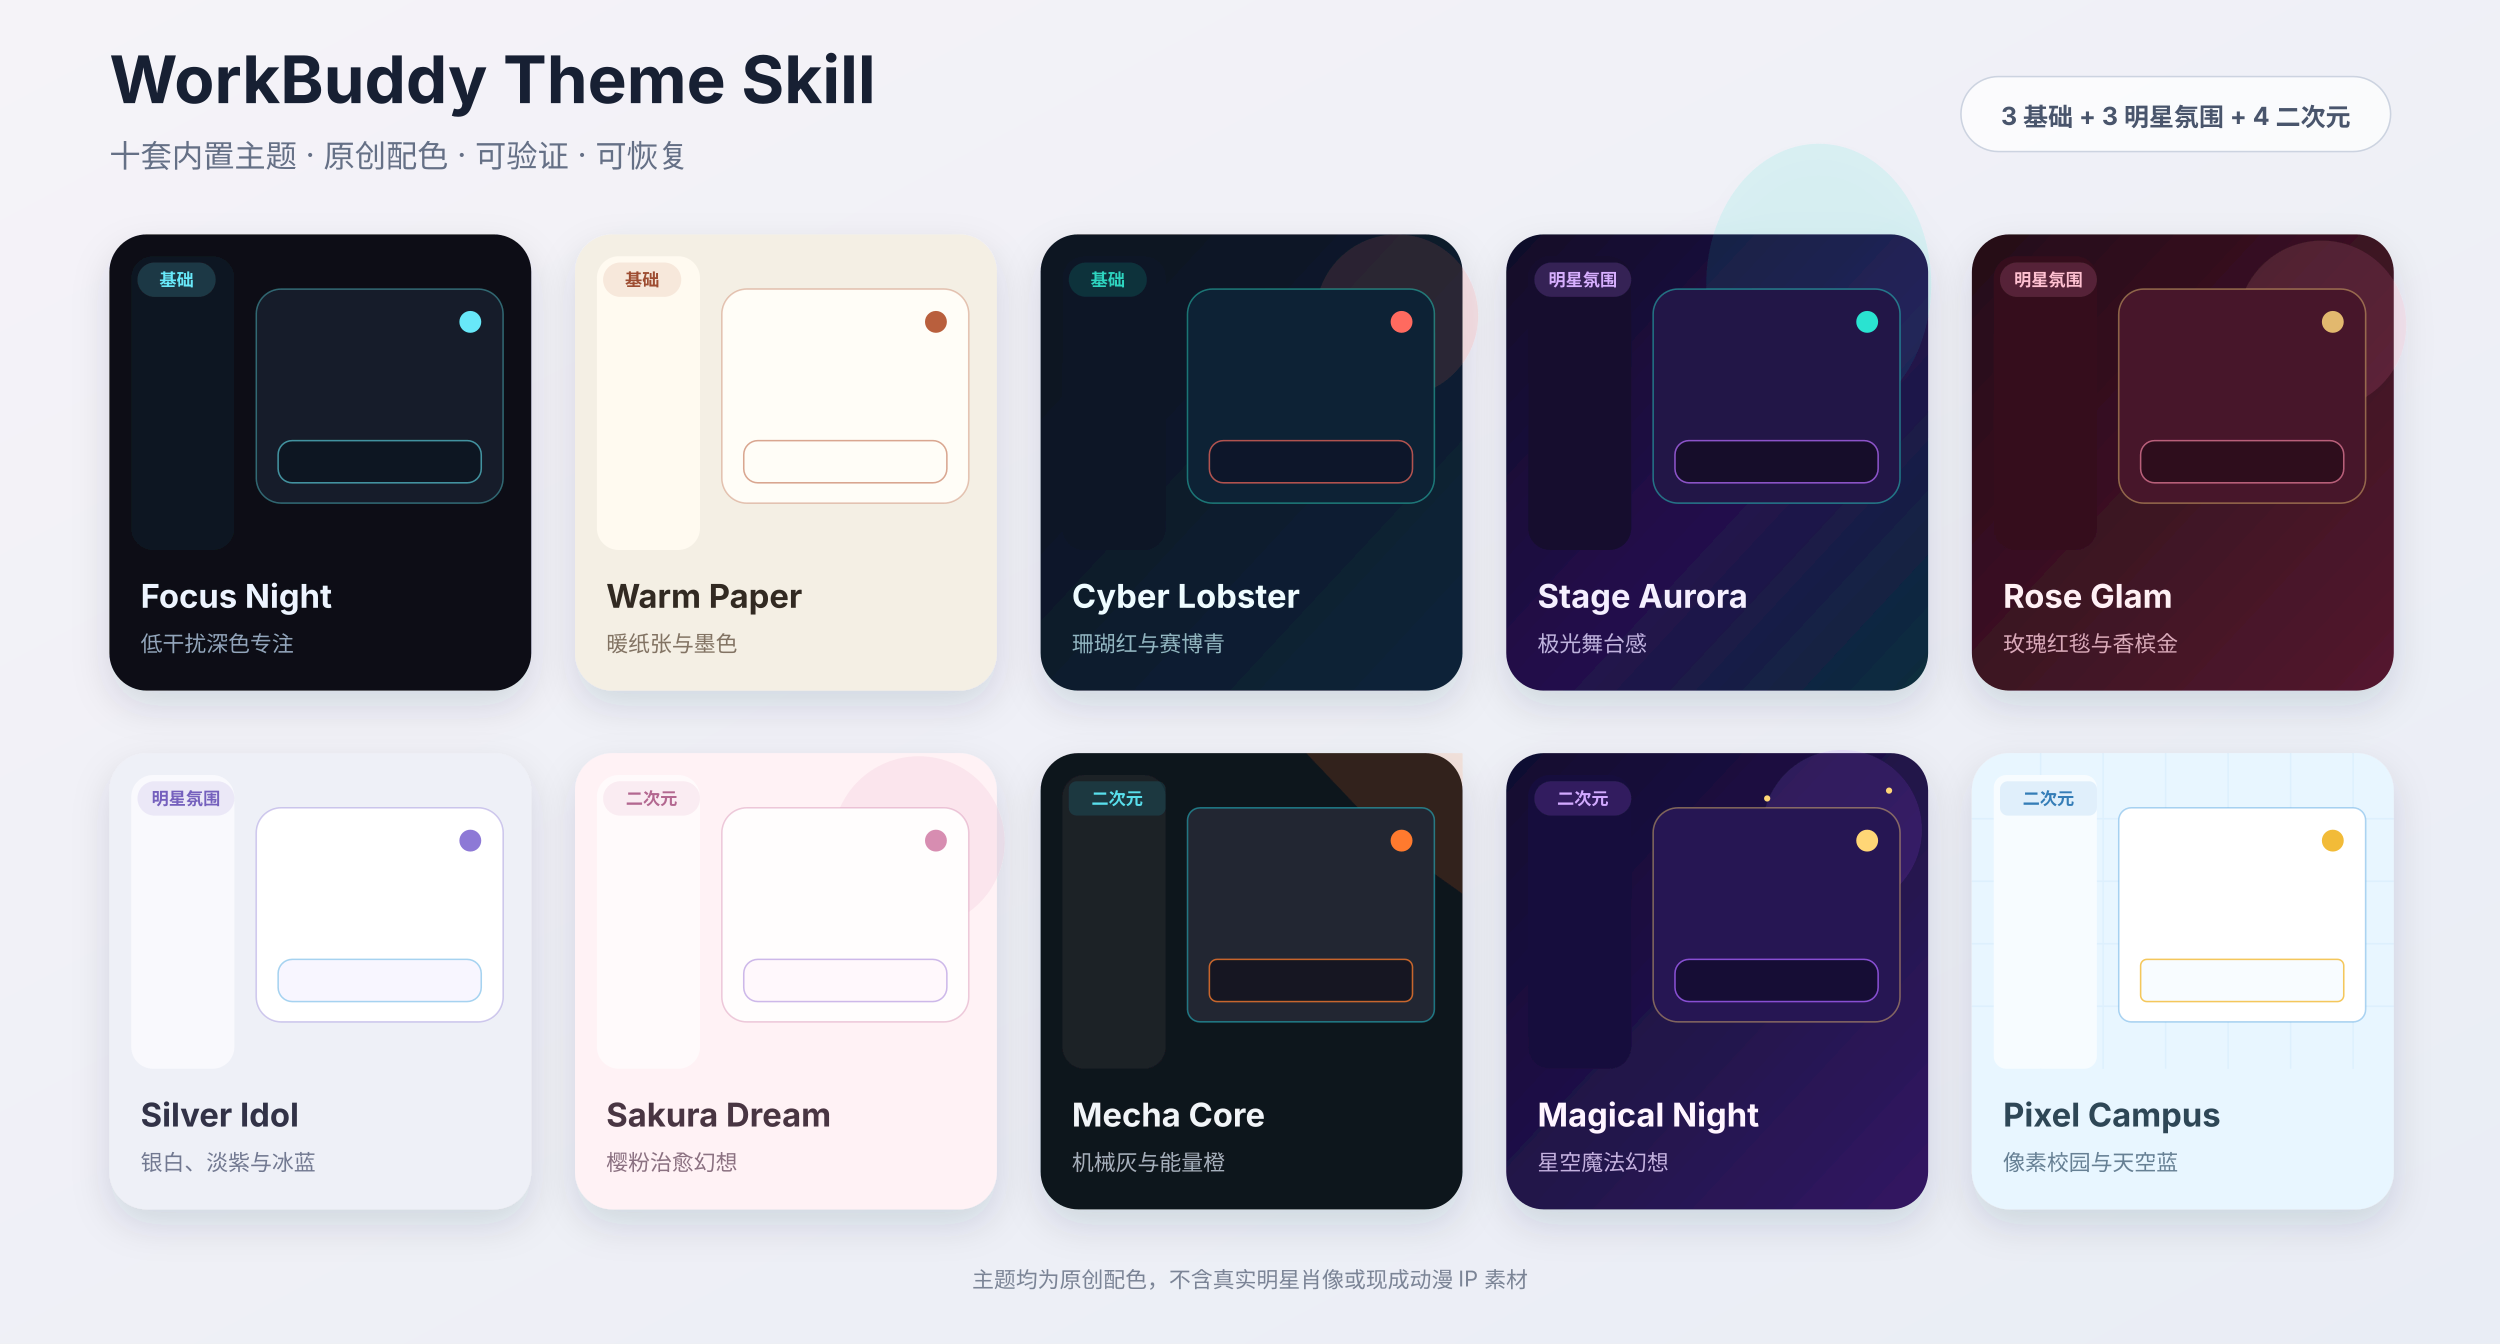
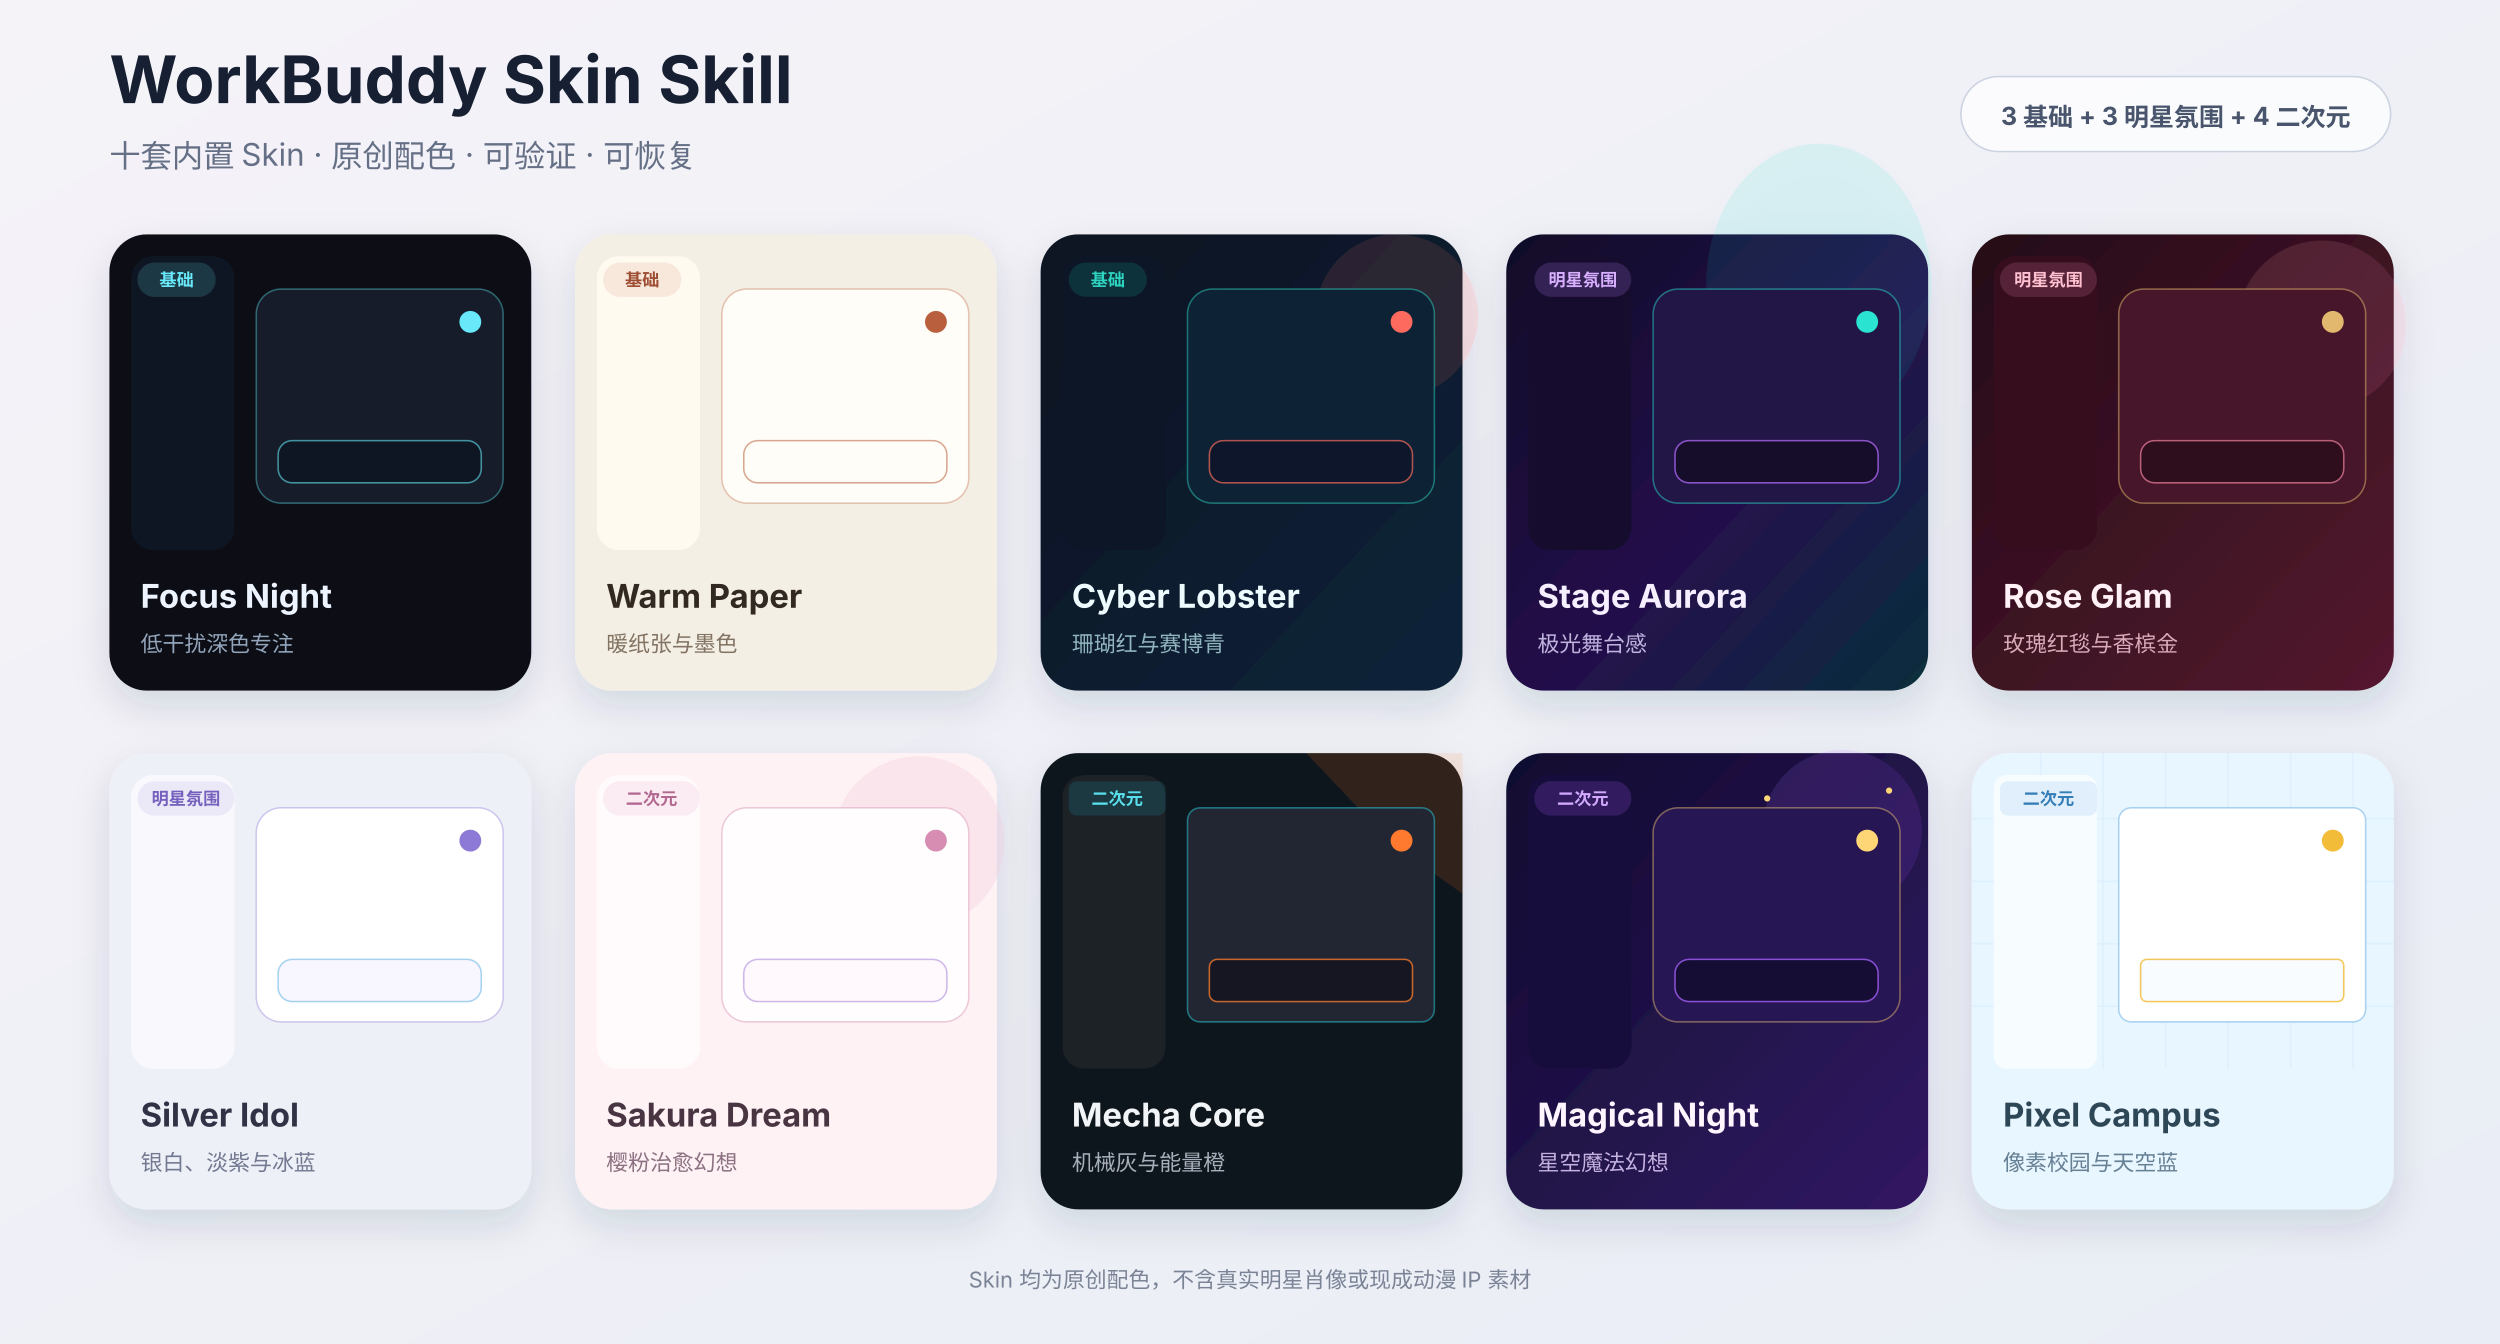
<svg xmlns="http://www.w3.org/2000/svg" width="1600" height="860" viewBox="0 0 1600 860" role="img" aria-labelledby="title desc">
  <defs>
    <linearGradient id="page" x1="0" x2="1" y1="0" y2="1">
      <stop offset="0" stop-color="#f5f3f8" />
      <stop offset="1" stop-color="#e9edf5" />
    </linearGradient>
    <linearGradient id="cyber" x1="0" x2="1" y1="0" y2="1">
      <stop offset="0" stop-color="#07111f" />
      <stop offset="1" stop-color="#10253a" />
    </linearGradient>
    <linearGradient id="aurora" x1="0" x2="1" y1="0" y2="1">
      <stop offset="0" stop-color="#100c27" />
      <stop offset=".56" stop-color="#24104c" />
      <stop offset="1" stop-color="#082f3d" />
    </linearGradient>
    <linearGradient id="rose" x1="0" x2="1" y1="0" y2="1">
      <stop offset="0" stop-color="#240c18" />
      <stop offset="1" stop-color="#54182e" />
    </linearGradient>
    <linearGradient id="magic" x1="0" x2="1" y1="0" y2="1">
      <stop offset="0" stop-color="#100d2f" />
      <stop offset="1" stop-color="#321763" />
    </linearGradient>
    <filter id="shadow" x="-15%" y="-15%" width="130%" height="140%">
      <feDropShadow dx="0" dy="10" stdDeviation="12" flood-color="#26334b" flood-opacity=".13" />
    </filter>
  </defs>
  <rect width="1600" height="860" fill="url(#page)" />
-   <text x="70" y="66" font-family="-apple-system,BlinkMacSystemFont,'Segoe UI',sans-serif" font-size="42" font-weight="750" fill="#172033">WorkBuddy Theme Skill</text>
-   <text x="70" y="107" font-family="-apple-system,BlinkMacSystemFont,'Segoe UI',sans-serif" font-size="20" fill="#657086">十套内置主题 · 原创配色 · 可验证 · 可恢复</text>
+   <text x="70" y="66" font-family="-apple-system,BlinkMacSystemFont,'Segoe UI',sans-serif" font-size="42" font-weight="750" fill="#172033">WorkBuddy Skin Skill</text>
+   <text x="70" y="107" font-family="-apple-system,BlinkMacSystemFont,'Segoe UI',sans-serif" font-size="20" fill="#657086">十套内置 Skin · 原创配色 · 可验证 · 可恢复</text>
  <rect x="1255" y="49" width="275" height="48" rx="24" fill="#ffffff" fill-opacity=".7" stroke="#ccd3e0" />
  <text x="1392.5" y="80" text-anchor="middle" font-family="-apple-system,BlinkMacSystemFont,'Segoe UI',sans-serif" font-size="16" font-weight="650" fill="#49556c">3 基础 + 3 明星氛围 + 4 二次元</text>
  <g transform="translate(70 150)" filter="url(#shadow)">
    <rect width="270" height="292" rx="24" fill="#090d13" />
    <rect x="14" y="14" width="66" height="188" rx="14" fill="#111823" />
    <rect x="94" y="35" width="158" height="137" rx="16" fill="#151d29" stroke="#67e8f9" stroke-opacity=".38" />
    <rect x="108" y="132" width="130" height="27" rx="9" fill="#0f1722" stroke="#67e8f9" stroke-opacity=".58" />
    <circle cx="231" cy="56" r="7" fill="#67e8f9" />
    <rect x="18" y="18" width="50" height="22" rx="11" fill="#67e8f9" fill-opacity=".16" />
    <text x="43" y="33" text-anchor="middle" font-family="sans-serif" font-size="11" font-weight="700" fill="#67e8f9">基础</text>
    <text x="20" y="239" font-family="-apple-system,BlinkMacSystemFont,'Segoe UI',sans-serif" font-size="21" font-weight="700" fill="#edf4ff">Focus Night</text>
    <text x="20" y="267" font-family="-apple-system,BlinkMacSystemFont,'Segoe UI',sans-serif" font-size="14" fill="#93a4bb">低干扰深色专注</text>
  </g>
  <g transform="translate(368 150)" filter="url(#shadow)">
    <rect width="270" height="292" rx="24" fill="#f4efe4" />
    <rect x="14" y="14" width="66" height="188" rx="14" fill="#fffaf0" />
    <rect x="94" y="35" width="158" height="137" rx="16" fill="#fffdf7" stroke="#b95f3d" stroke-opacity=".34" />
    <rect x="108" y="132" width="130" height="27" rx="9" fill="#fffdf7" stroke="#b95f3d" stroke-opacity=".55" />
    <circle cx="231" cy="56" r="7" fill="#b95f3d" />
    <rect x="18" y="18" width="50" height="22" rx="11" fill="#b95f3d" fill-opacity=".12" />
    <text x="43" y="33" text-anchor="middle" font-family="sans-serif" font-size="11" font-weight="700" fill="#9e4e32">基础</text>
    <text x="20" y="239" font-family="-apple-system,BlinkMacSystemFont,'Segoe UI',sans-serif" font-size="21" font-weight="700" fill="#332b23">Warm Paper</text>
    <text x="20" y="267" font-family="-apple-system,BlinkMacSystemFont,'Segoe UI',sans-serif" font-size="14" fill="#827363">暖纸张与墨色</text>
  </g>
  <g transform="translate(666 150)" filter="url(#shadow)">
    <rect width="270" height="292" rx="24" fill="url(#cyber)" />
    <circle cx="228" cy="52" r="52" fill="#ff6b5f" opacity=".13" />
    <rect x="14" y="14" width="66" height="188" rx="14" fill="#081626" />
    <rect x="94" y="35" width="158" height="137" rx="16" fill="#0d2034" stroke="#2dd4bf" stroke-opacity=".48" />
    <rect x="108" y="132" width="130" height="27" rx="9" fill="#08192a" stroke="#ff6b5f" stroke-opacity=".68" />
    <circle cx="231" cy="56" r="7" fill="#ff6b5f" />
    <rect x="18" y="18" width="50" height="22" rx="11" fill="#2dd4bf" fill-opacity=".14" />
    <text x="43" y="33" text-anchor="middle" font-family="sans-serif" font-size="11" font-weight="700" fill="#2dd4bf">基础</text>
    <text x="20" y="239" font-family="-apple-system,BlinkMacSystemFont,'Segoe UI',sans-serif" font-size="21" font-weight="700" fill="#eefcff">Cyber Lobster</text>
    <text x="20" y="267" font-family="-apple-system,BlinkMacSystemFont,'Segoe UI',sans-serif" font-size="14" fill="#92b6c1">珊瑚红与赛博青</text>
  </g>
  <g transform="translate(964 150)" filter="url(#shadow)">
    <rect width="270" height="292" rx="24" fill="url(#aurora)" />
    <ellipse cx="200" cy="32" rx="72" ry="90" fill="#15e0d1" opacity=".1" />
    <rect x="14" y="14" width="66" height="188" rx="14" fill="#17102f" />
    <rect x="94" y="35" width="158" height="137" rx="16" fill="#241547" stroke="#29e3d1" stroke-opacity=".46" />
    <rect x="108" y="132" width="130" height="27" rx="9" fill="#130e2b" stroke="#b76cff" stroke-opacity=".72" />
    <circle cx="231" cy="56" r="7" fill="#29e3d1" />
    <rect x="18" y="18" width="62" height="22" rx="11" fill="#b76cff" fill-opacity=".18" />
    <text x="49" y="33" text-anchor="middle" font-family="sans-serif" font-size="11" font-weight="700" fill="#d8b0ff">明星氛围</text>
    <text x="20" y="239" font-family="-apple-system,BlinkMacSystemFont,'Segoe UI',sans-serif" font-size="21" font-weight="700" fill="#f5efff">Stage Aurora</text>
    <text x="20" y="267" font-family="-apple-system,BlinkMacSystemFont,'Segoe UI',sans-serif" font-size="14" fill="#bfb2dd">极光舞台感</text>
  </g>
  <g transform="translate(1262 150)" filter="url(#shadow)">
    <rect width="270" height="292" rx="24" fill="url(#rose)" />
    <circle cx="224" cy="58" r="54" fill="#ff8cab" opacity=".13" />
    <rect x="14" y="14" width="66" height="188" rx="14" fill="#35101f" />
    <rect x="94" y="35" width="158" height="137" rx="16" fill="#461529" stroke="#e2b86e" stroke-opacity=".5" />
    <rect x="108" y="132" width="130" height="27" rx="9" fill="#2d0c1b" stroke="#ff8cab" stroke-opacity=".64" />
    <circle cx="231" cy="56" r="7" fill="#e2b86e" />
    <rect x="18" y="18" width="62" height="22" rx="11" fill="#ff8cab" fill-opacity=".17" />
    <text x="49" y="33" text-anchor="middle" font-family="sans-serif" font-size="11" font-weight="700" fill="#ffc0d1">明星氛围</text>
    <text x="20" y="239" font-family="-apple-system,BlinkMacSystemFont,'Segoe UI',sans-serif" font-size="21" font-weight="700" fill="#fff1f5">Rose Glam</text>
    <text x="20" y="267" font-family="-apple-system,BlinkMacSystemFont,'Segoe UI',sans-serif" font-size="14" fill="#d9aab8">玫瑰红毯与香槟金</text>
  </g>
  <g transform="translate(70 482)" filter="url(#shadow)">
    <rect width="270" height="292" rx="24" fill="#eef0f7" />
    <rect x="14" y="14" width="66" height="188" rx="14" fill="#f9f9fd" />
    <rect x="94" y="35" width="158" height="137" rx="16" fill="#ffffff" stroke="#8d79d6" stroke-opacity=".38" />
    <rect x="108" y="132" width="130" height="27" rx="9" fill="#f8f6ff" stroke="#74bce8" stroke-opacity=".63" />
    <circle cx="231" cy="56" r="7" fill="#8d79d6" />
    <rect x="18" y="18" width="62" height="22" rx="11" fill="#8d79d6" fill-opacity=".13" />
    <text x="49" y="33" text-anchor="middle" font-family="sans-serif" font-size="11" font-weight="700" fill="#7460bd">明星氛围</text>
    <text x="20" y="239" font-family="-apple-system,BlinkMacSystemFont,'Segoe UI',sans-serif" font-size="21" font-weight="700" fill="#303346">Silver Idol</text>
    <text x="20" y="267" font-family="-apple-system,BlinkMacSystemFont,'Segoe UI',sans-serif" font-size="14" fill="#727991">银白、淡紫与冰蓝</text>
  </g>
  <g transform="translate(368 482)" filter="url(#shadow)">
    <rect width="270" height="292" rx="24" fill="#fff2f5" />
    <circle cx="220" cy="57" r="55" fill="#e7a6c2" opacity=".17" />
    <rect x="14" y="14" width="66" height="188" rx="14" fill="#fffafb" />
    <rect x="94" y="35" width="158" height="137" rx="16" fill="#fffdfd" stroke="#d78db1" stroke-opacity=".43" />
    <rect x="108" y="132" width="130" height="27" rx="9" fill="#fff8fc" stroke="#aa88db" stroke-opacity=".58" />
    <circle cx="231" cy="56" r="7" fill="#d78db1" />
    <rect x="18" y="18" width="62" height="22" rx="11" fill="#d78db1" fill-opacity=".13" />
    <text x="49" y="33" text-anchor="middle" font-family="sans-serif" font-size="11" font-weight="700" fill="#b36790">二次元</text>
    <text x="20" y="239" font-family="-apple-system,BlinkMacSystemFont,'Segoe UI',sans-serif" font-size="21" font-weight="700" fill="#493642">Sakura Dream</text>
    <text x="20" y="267" font-family="-apple-system,BlinkMacSystemFont,'Segoe UI',sans-serif" font-size="14" fill="#8b7181">樱粉治愈幻想</text>
  </g>
  <g transform="translate(666 482)" filter="url(#shadow)">
    <rect width="270" height="292" rx="24" fill="#11151a" />
    <path d="M170 0h100v90L225 58z" fill="#ff7a2f" opacity=".13" />
    <rect x="14" y="14" width="66" height="188" rx="14" fill="#1a2027" />
    <rect x="94" y="35" width="158" height="137" rx="8" fill="#202832" stroke="#28d4e7" stroke-opacity=".48" />
    <rect x="108" y="132" width="130" height="27" rx="5" fill="#121820" stroke="#ff7a2f" stroke-opacity=".76" />
    <circle cx="231" cy="56" r="7" fill="#ff7a2f" />
    <rect x="18" y="18" width="62" height="22" rx="5" fill="#28d4e7" fill-opacity=".13" />
    <text x="49" y="33" text-anchor="middle" font-family="sans-serif" font-size="11" font-weight="700" fill="#59dfec">二次元</text>
    <text x="20" y="239" font-family="-apple-system,BlinkMacSystemFont,'Segoe UI',sans-serif" font-size="21" font-weight="700" fill="#f1f5f8">Mecha Core</text>
    <text x="20" y="267" font-family="-apple-system,BlinkMacSystemFont,'Segoe UI',sans-serif" font-size="14" fill="#a5b0bc">机械灰与能量橙</text>
  </g>
  <g transform="translate(964 482)" filter="url(#shadow)">
    <rect width="270" height="292" rx="24" fill="url(#magic)" />
    <circle cx="215" cy="49" r="51" fill="#a963ff" opacity=".14" />
    <circle cx="245" cy="24" r="2" fill="#ffd676" />
    <circle cx="205" cy="76" r="2" fill="#ffd676" />
    <circle cx="167" cy="29" r="2" fill="#ffd676" />
    <rect x="14" y="14" width="66" height="188" rx="14" fill="#19113d" />
    <rect x="94" y="35" width="158" height="137" rx="16" fill="#281452" stroke="#ffd676" stroke-opacity=".42" />
    <rect x="108" y="132" width="130" height="27" rx="9" fill="#140e35" stroke="#a963ff" stroke-opacity=".76" />
    <circle cx="231" cy="56" r="7" fill="#ffd676" />
    <rect x="18" y="18" width="62" height="22" rx="11" fill="#a963ff" fill-opacity=".17" />
    <text x="49" y="33" text-anchor="middle" font-family="sans-serif" font-size="11" font-weight="700" fill="#d2a9ff">二次元</text>
    <text x="20" y="239" font-family="-apple-system,BlinkMacSystemFont,'Segoe UI',sans-serif" font-size="21" font-weight="700" fill="#fff5ff">Magical Night</text>
    <text x="20" y="267" font-family="-apple-system,BlinkMacSystemFont,'Segoe UI',sans-serif" font-size="14" fill="#c4b2df">星空魔法幻想</text>
  </g>
  <g transform="translate(1262 482)" filter="url(#shadow)">
    <rect width="270" height="292" rx="24" fill="#e8f6ff" />
    <path d="M0 42h270M0 82h270M0 122h270M0 162h270M44 0v202M84 0v202M124 0v202M164 0v202M204 0v202M244 0v202" stroke="#58a9e8" stroke-opacity=".08" />
    <rect x="14" y="14" width="66" height="188" rx="8" fill="#f7fcff" />
    <rect x="94" y="35" width="158" height="137" rx="8" fill="#ffffff" stroke="#4c9fe0" stroke-opacity=".44" />
    <rect x="108" y="132" width="130" height="27" rx="4" fill="#f8fcff" stroke="#f2bb37" stroke-opacity=".82" />
    <circle cx="231" cy="56" r="7" fill="#f2bb37" />
    <rect x="18" y="18" width="62" height="22" rx="5" fill="#4c9fe0" fill-opacity=".13" />
    <text x="49" y="33" text-anchor="middle" font-family="sans-serif" font-size="11" font-weight="700" fill="#347db7">二次元</text>
    <text x="20" y="239" font-family="-apple-system,BlinkMacSystemFont,'Segoe UI',sans-serif" font-size="21" font-weight="700" fill="#2f4657">Pixel Campus</text>
    <text x="20" y="267" font-family="-apple-system,BlinkMacSystemFont,'Segoe UI',sans-serif" font-size="14" fill="#668094">像素校园与天空蓝</text>
  </g>
-   <text x="800" y="824" text-anchor="middle" font-family="-apple-system,BlinkMacSystemFont,'Segoe UI',sans-serif" font-size="14" fill="#7b8496">主题均为原创配色，不含真实明星肖像或现成动漫 IP 素材</text>
+   <text x="800" y="824" text-anchor="middle" font-family="-apple-system,BlinkMacSystemFont,'Segoe UI',sans-serif" font-size="14" fill="#7b8496">Skin 均为原创配色，不含真实明星肖像或现成动漫 IP 素材</text>
</svg>
